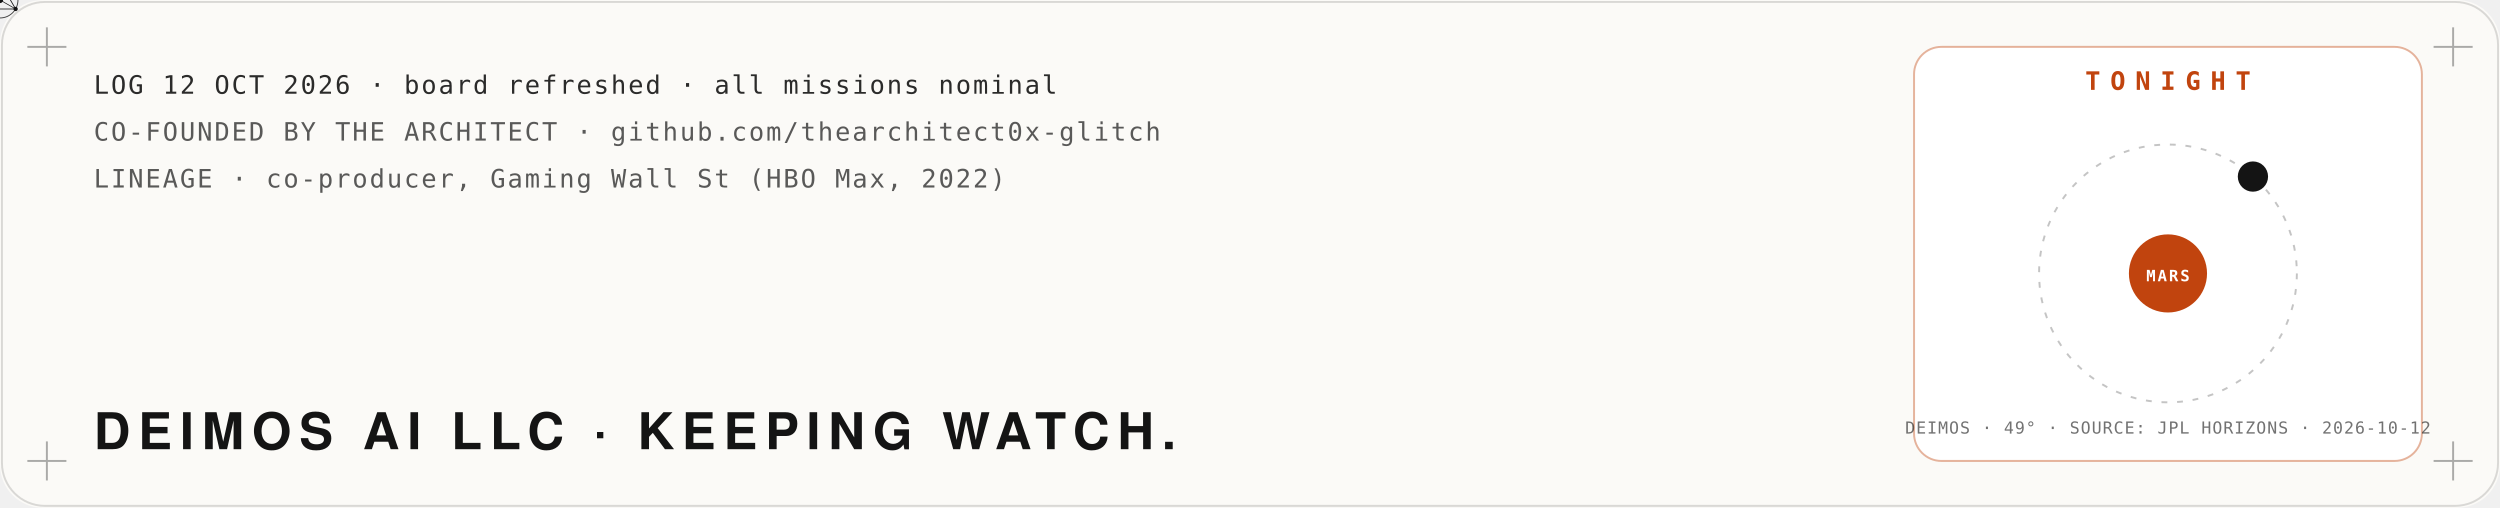
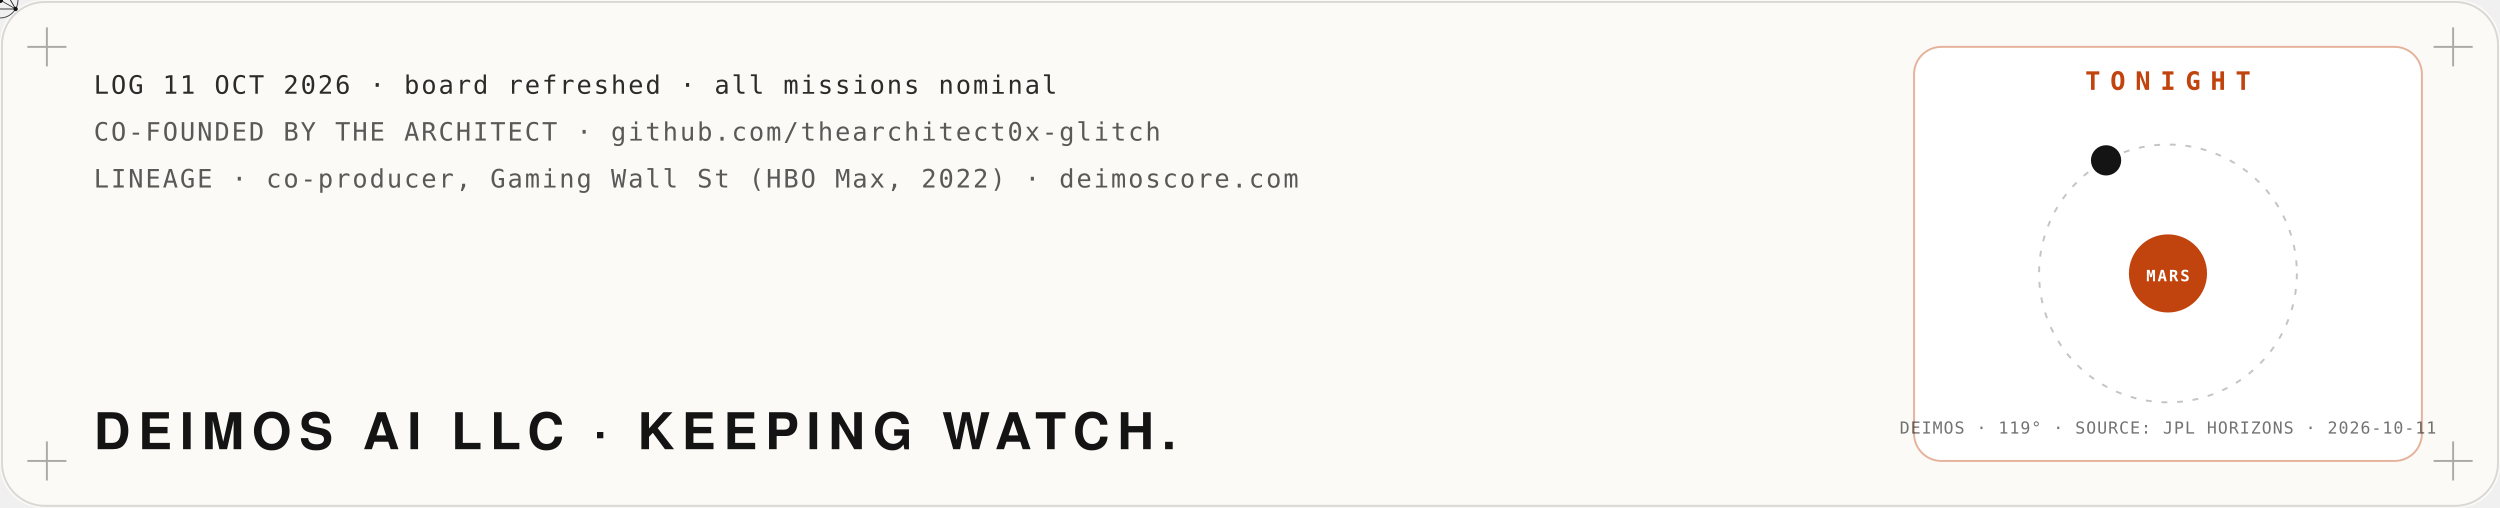
<svg xmlns="http://www.w3.org/2000/svg" viewBox="0 0 1280 260" width="1280" height="260" role="img" aria-label="Mission log: Deimos AI LLC, co-founded by the Architect. Tonight: the moon Deimos at its real position around Mars, from NASA JPL Horizons.">
  <defs>
    <filter id="glow" x="-40%" y="-40%" width="180%" height="180%">
      <feGaussianBlur stdDeviation="4" result="b" />
      <feMerge>
        <feMergeNode in="b" />
        <feMergeNode in="SourceGraphic" />
      </feMerge>
    </filter>
    <filter id="soft" x="-60%" y="-60%" width="220%" height="220%">
      <feGaussianBlur stdDeviation="22" />
    </filter>
    <filter id="grain" x="0" y="0" width="100%" height="100%">
      <feTurbulence type="fractalNoise" baseFrequency=".9" numOctaves="2" seed="4" />
      <feColorMatrix type="saturate" values="0" />
      <feComponentTransfer>
        <feFuncA type="table" tableValues="0 .06" />
      </feComponentTransfer>
    </filter>
  </defs>
  <rect width="1280" height="260" rx="22" fill="#fbfaf7" />
  <rect x="1" y="1" width="1278" height="258" rx="22" fill="none" stroke="#141414" stroke-opacity=".15" />
  <path d="M14,24 h20 M24,14 v20" stroke="#141414" stroke-opacity=".35" />
  <path d="M1246,24 h20 M1256,14 v20" stroke="#141414" stroke-opacity=".35" />
  <path d="M14,236 h20 M24,226 v20" stroke="#141414" stroke-opacity=".35" />
  <path d="M1246,236 h20 M1256,226 v20" stroke="#141414" stroke-opacity=".35" />
  <polyline points="40,150.0 46,153.3 52,156.5 58,159.8 64,163.0 70,166.1 76,169.1 82,172.1 88,174.9 94,177.6 100,180.1 106,182.5 112,184.8 118,186.8 124,188.7 130,190.4 136,191.9 142,193.1 148,194.1 154,195.0 160,195.5 166,195.9 172,196.0 178,195.9 184,195.5 190,194.9 196,194.1 202,193.1 208,191.8 214,190.4 220,188.7 226,186.8 232,184.7 238,182.5 244,180.1 250,177.5 256,174.8 262,172.0 268,169.1 274,166.0 280,162.9 286,159.7 292,156.5 298,153.2 304,149.9 310,146.7 316,143.4 322,140.2 328,137.0 334,133.9 340,130.8 346,127.9 352,125.1 358,122.4 364,119.8 370,117.4 376,115.2 382,113.1 388,111.3 394,109.6 400,108.1 406,106.9 412,105.8 418,105.0 424,104.5 430,104.1 436,104.0 442,104.1 448,104.5 454,105.1 460,105.9 466,106.9 472,108.2 478,109.7 484,111.4 490,113.2 496,115.3 502,117.5 508,120.0 514,122.5 520,125.2 526,128.0 532,131.0 538,134.0 544,137.1 550,140.3 556,143.6 562,146.8 568,150.1 574,153.4 580,156.7 586,159.9 592,163.1 598,166.2 604,169.2 610,172.2 616,175.0 622,177.7 628,180.2 634,182.6 640,184.9 646,186.9 652,188.8 658,190.4 664,191.9 670,193.1 676,194.2 682,195.0 688,195.6 694,195.9 700,196.0 706,195.9 712,195.5 718,194.9 724,194.1 730,193.0 736,191.8 742,190.3 748,188.6 754,186.7 760,184.7 766,182.4 772,180.0 778,177.4 784,174.7 790,171.9 796,169.0 802,165.9 808,162.8 814,159.6 820,156.4 826,153.1 832,149.8 838,146.5 844,143.3 850,140.0 856,136.9 862,133.8 868,130.7 874,127.8 880,125.0 886,122.3 892,119.7 898,117.3 904,115.1 910,113.1 916,111.2 922,109.5 928,108.1 934,106.8" fill="none" stroke="#c1440e" stroke-width="2.5" stroke-dasharray="960" stroke-dashoffset="960" opacity=".85">
    <animate attributeName="stroke-dashoffset" values="960;0;0" keyTimes="0;.85;1" dur="10s" repeatCount="indefinite" />
  </polyline>
  <g>
    <animateMotion path="M40,150.0 L46,153.3 L52,156.5 L58,159.8 L64,163.0 L70,166.1 L76,169.1 L82,172.1 L88,174.9 L94,177.6 L100,180.1 L106,182.5 L112,184.8 L118,186.8 L124,188.7 L130,190.4 L136,191.9 L142,193.1 L148,194.1 L154,195.0 L160,195.5 L166,195.9 L172,196.0 L178,195.9 L184,195.5 L190,194.9 L196,194.1 L202,193.1 L208,191.8 L214,190.4 L220,188.7 L226,186.8 L232,184.7 L238,182.5 L244,180.1 L250,177.5 L256,174.8 L262,172.0 L268,169.1 L274,166.0 L280,162.9 L286,159.7 L292,156.5 L298,153.2 L304,149.9 L310,146.7 L316,143.4 L322,140.2 L328,137.0 L334,133.9 L340,130.8 L346,127.9 L352,125.1 L358,122.4 L364,119.8 L370,117.4 L376,115.2 L382,113.1 L388,111.3 L394,109.6 L400,108.1 L406,106.9 L412,105.8 L418,105.0 L424,104.5 L430,104.1 L436,104.0 L442,104.1 L448,104.5 L454,105.1 L460,105.9 L466,106.9 L472,108.2 L478,109.7 L484,111.4 L490,113.2 L496,115.3 L502,117.5 L508,120.0 L514,122.5 L520,125.2 L526,128.0 L532,131.0 L538,134.0 L544,137.1 L550,140.3 L556,143.6 L562,146.8 L568,150.1 L574,153.4 L580,156.7 L586,159.9 L592,163.1 L598,166.2 L604,169.2 L610,172.2 L616,175.0 L622,177.7 L628,180.2 L634,182.6 L640,184.9 L646,186.9 L652,188.8 L658,190.4 L664,191.9 L670,193.1 L676,194.2 L682,195.0 L688,195.6 L694,195.9 L700,196.0 L706,195.9 L712,195.5 L718,194.9 L724,194.1 L730,193.0 L736,191.8 L742,190.3 L748,188.6 L754,186.7 L760,184.7 L766,182.4 L772,180.0 L778,177.4 L784,174.7 L790,171.9 L796,169.0 L802,165.9 L808,162.8 L814,159.6 L820,156.4 L826,153.1 L832,149.8 L838,146.5 L844,143.3 L850,140.0 L856,136.9 L862,133.8 L868,130.7 L874,127.8 L880,125.0 L886,122.3 L892,119.7 L898,117.3 L904,115.1 L910,113.1 L916,111.2 L922,109.5 L928,108.1 L934,106.8" dur="10s" repeatCount="indefinite" keyPoints="0;1;1" keyTimes="0;.85;1" calcMode="linear" />
    <g fill="none" stroke="#141414" stroke-linejoin="round">
      <circle cx="0" cy="0" r="9.2" stroke-width="0.48" stroke-opacity=".8" />
      <polygon points="0.0,-9.2 -8.0,4.6 8.0,4.6" stroke-width="0.42" />
      <line x1="0" y1="0" x2="0.0" y2="-9.2" stroke-width="0.36" />
      <line x1="0" y1="0" x2="-8.0" y2="4.6" stroke-width="0.36" />
      <line x1="0" y1="0" x2="8.0" y2="4.6" stroke-width="0.36" />
    </g>
    <g fill="#141414">
      <circle cx="0.0" cy="-9.2" r="1.1" />
      <circle cx="-8.0" cy="4.6" r="1.1" />
      <circle cx="8.0" cy="4.6" r="1.1" />
      <circle cx="0" cy="0" r="1.6" />
    </g>
  </g>
-   <text x="48.0" y="48.0" fill="#141414" fill-opacity="0.9" font-family="ui-monospace,SFMono-Regular,Menlo,Consolas,monospace" font-size="13" font-weight="400" text-anchor="start" letter-spacing="1">LOG 12 OCT 2026 · board refreshed · all missions nominal</text>
+   <text x="48.0" y="48.0" fill="#141414" fill-opacity="0.9" font-family="ui-monospace,SFMono-Regular,Menlo,Consolas,monospace" font-size="13" font-weight="400" text-anchor="start" letter-spacing="1">LOG 11 OCT 2026 · board refreshed · all missions nominal</text>
  <text x="48.0" y="72.0" fill="#141414" fill-opacity="0.7" font-family="ui-monospace,SFMono-Regular,Menlo,Consolas,monospace" font-size="13" font-weight="400" text-anchor="start" letter-spacing="1">CO-FOUNDED BY THE ARCHITECT · github.com/thearchitect0x-glitch</text>
-   <text x="48.0" y="96.0" fill="#141414" fill-opacity="0.7" font-family="ui-monospace,SFMono-Regular,Menlo,Consolas,monospace" font-size="13" font-weight="400" text-anchor="start" letter-spacing="1">LINEAGE · co-producer, Gaming Wall St (HBO Max, 2022)</text>
+   <text x="48.0" y="96.0" fill="#141414" fill-opacity="0.7" font-family="ui-monospace,SFMono-Regular,Menlo,Consolas,monospace" font-size="13" font-weight="400" text-anchor="start" letter-spacing="1">LINEAGE · co-producer, Gaming Wall St (HBO Max, 2022) · deimoscore.com</text>
  <text x="48.0" y="230.0" fill="#141414" fill-opacity="1" font-family="'Helvetica Neue',Helvetica,Arial,sans-serif" font-size="26" font-weight="900" text-anchor="start" letter-spacing="4">DEIMOS AI LLC · KEEPING WATCH.</text>
  <rect x="980" y="24" width="260" height="212" rx="14" fill="#ffffff" stroke="#c1440e" stroke-opacity=".4" />
  <text x="1110.0" y="46.0" fill="#c1440e" fill-opacity="1" font-family="ui-monospace,SFMono-Regular,Menlo,Consolas,monospace" font-size="13" font-weight="700" text-anchor="middle" letter-spacing="5">TONIGHT</text>
  <circle cx="1110" cy="140" r="66" fill="none" stroke="#141414" stroke-opacity=".25" stroke-dasharray="3 5" />
  <circle cx="1110" cy="140" r="20" fill="#c1440e" />
  <text x="1110.0" y="144.0" fill="#fff" fill-opacity="1" font-family="ui-monospace,SFMono-Regular,Menlo,Consolas,monospace" font-size="8" font-weight="700" text-anchor="middle" letter-spacing="1">MARS</text>
-   <circle cx="1153.5" cy="90.4" r="7" fill="#141414" />
-   <circle cx="1153.5" cy="90.4" r="7" fill="none" stroke="#141414" stroke-width="1.5">
+   <circle cx="1078.3" cy="82.1" r="7" fill="#141414" />
+   <circle cx="1078.3" cy="82.1" r="7" fill="none" stroke="#141414" stroke-width="1.5">
    <animate attributeName="r" values="7;18" dur="2.4s" repeatCount="indefinite" />
    <animate attributeName="opacity" values=".8;0" dur="2.4s" repeatCount="indefinite" />
  </circle>
-   <text x="1110.0" y="222.0" fill="#141414" fill-opacity="0.6" font-family="ui-monospace,SFMono-Regular,Menlo,Consolas,monospace" font-size="8.5" font-weight="400" text-anchor="middle" letter-spacing="0.5">DEIMOS · 49° · SOURCE: JPL HORIZONS · 2026-10-12</text>
+   <text x="1110.0" y="222.0" fill="#141414" fill-opacity="0.6" font-family="ui-monospace,SFMono-Regular,Menlo,Consolas,monospace" font-size="8.5" font-weight="400" text-anchor="middle" letter-spacing="0.5">DEIMOS · 119° · SOURCE: JPL HORIZONS · 2026-10-11</text>
</svg>
